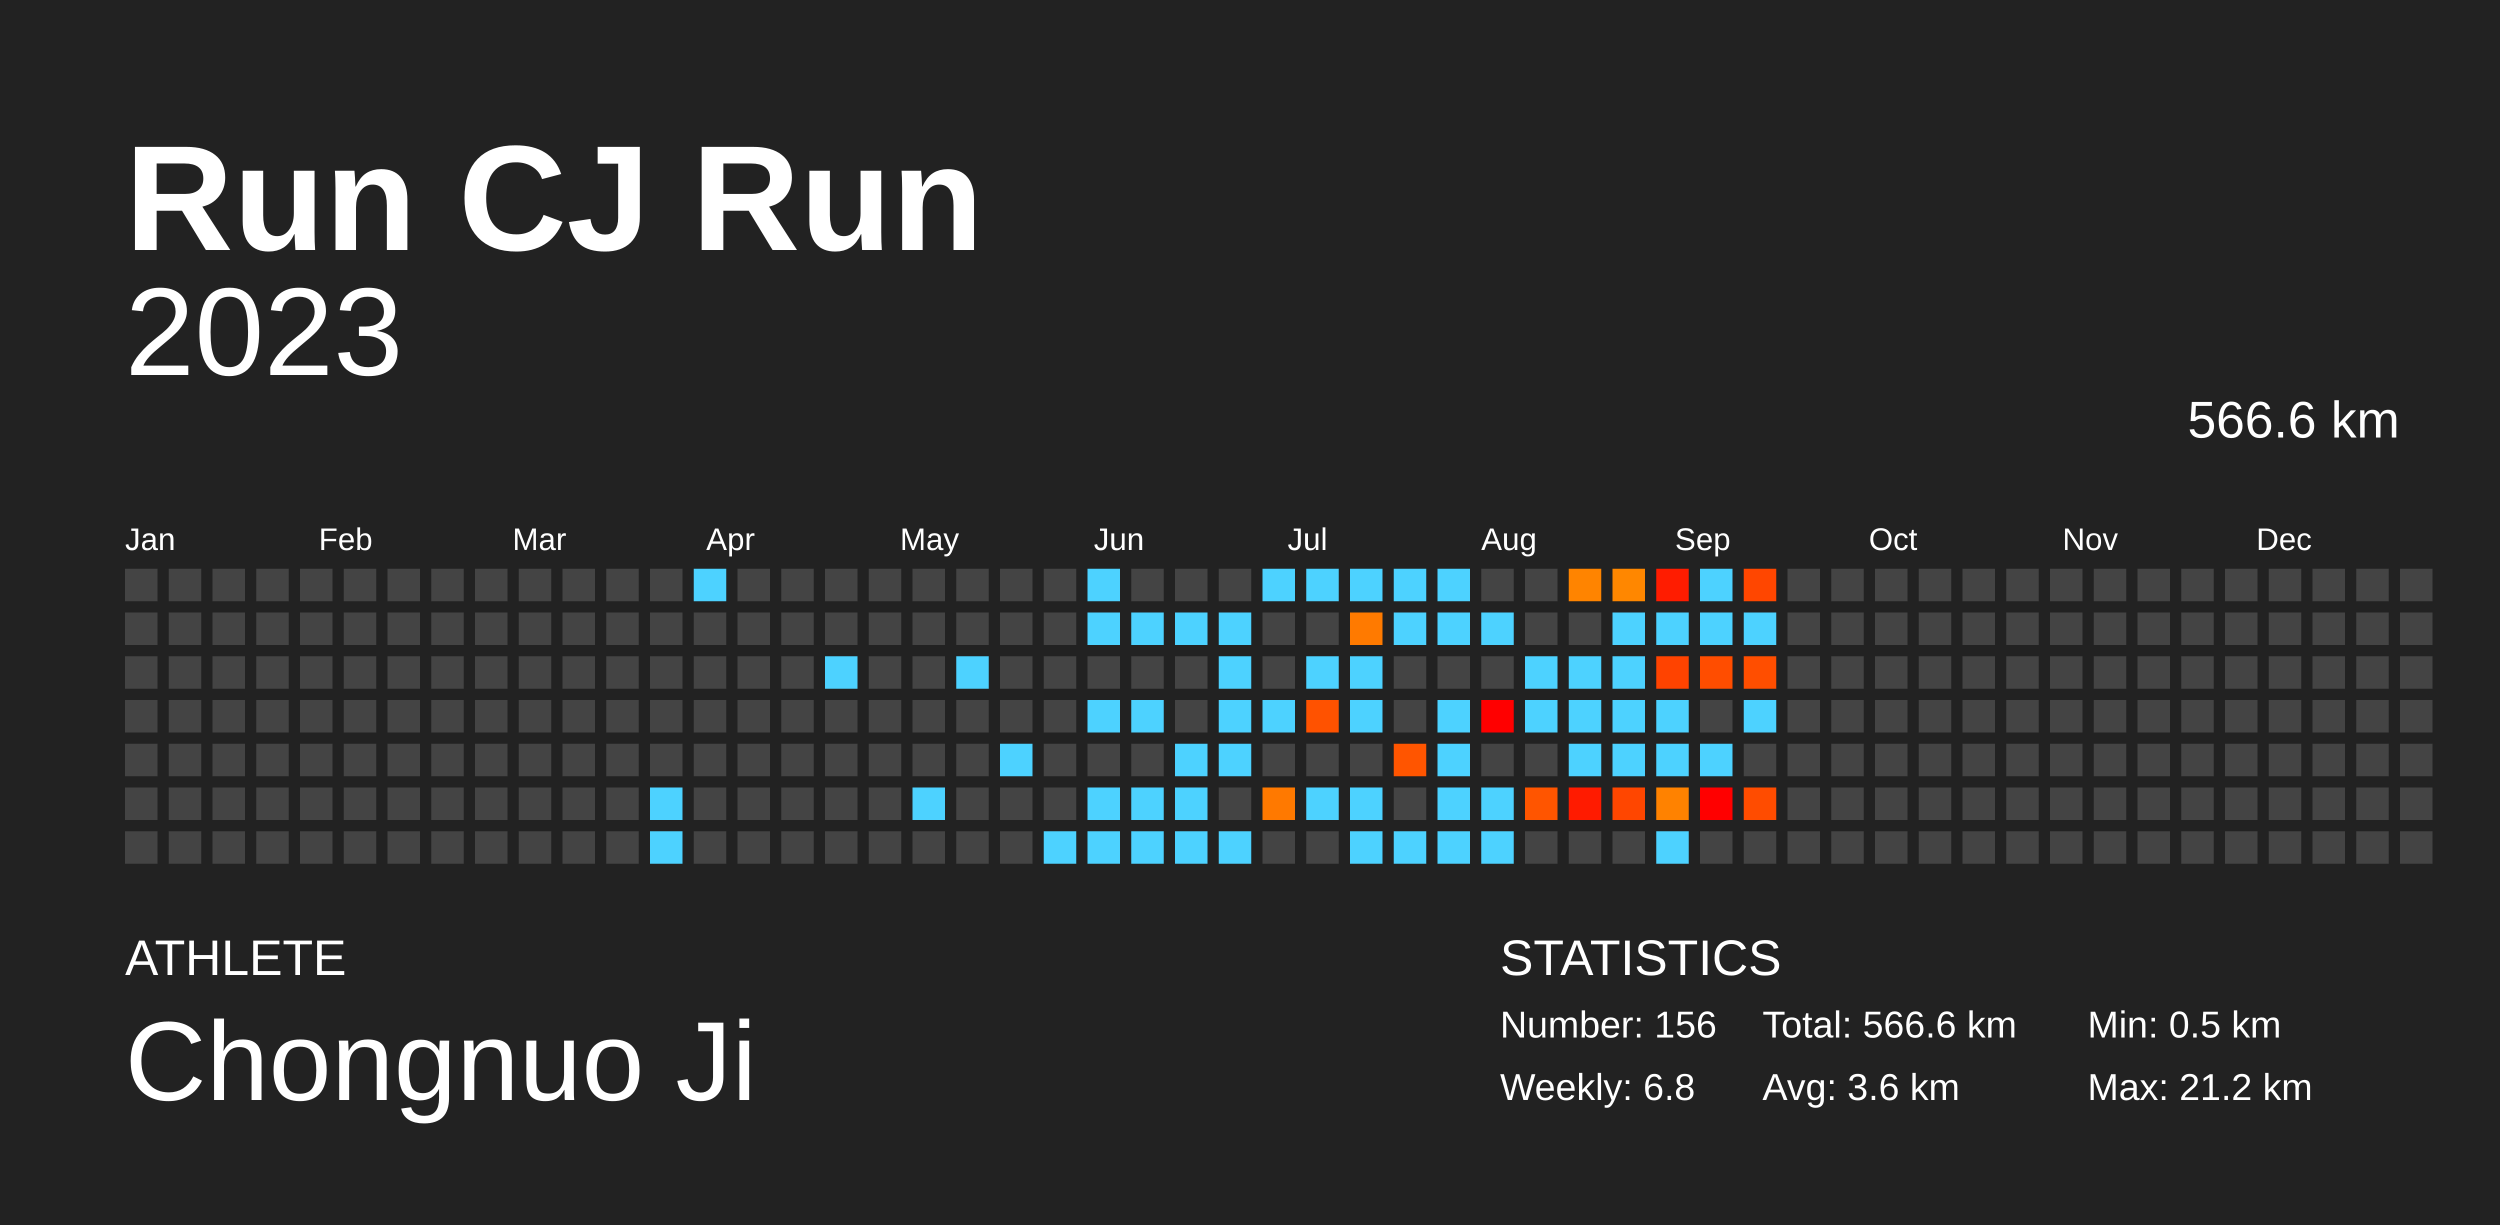
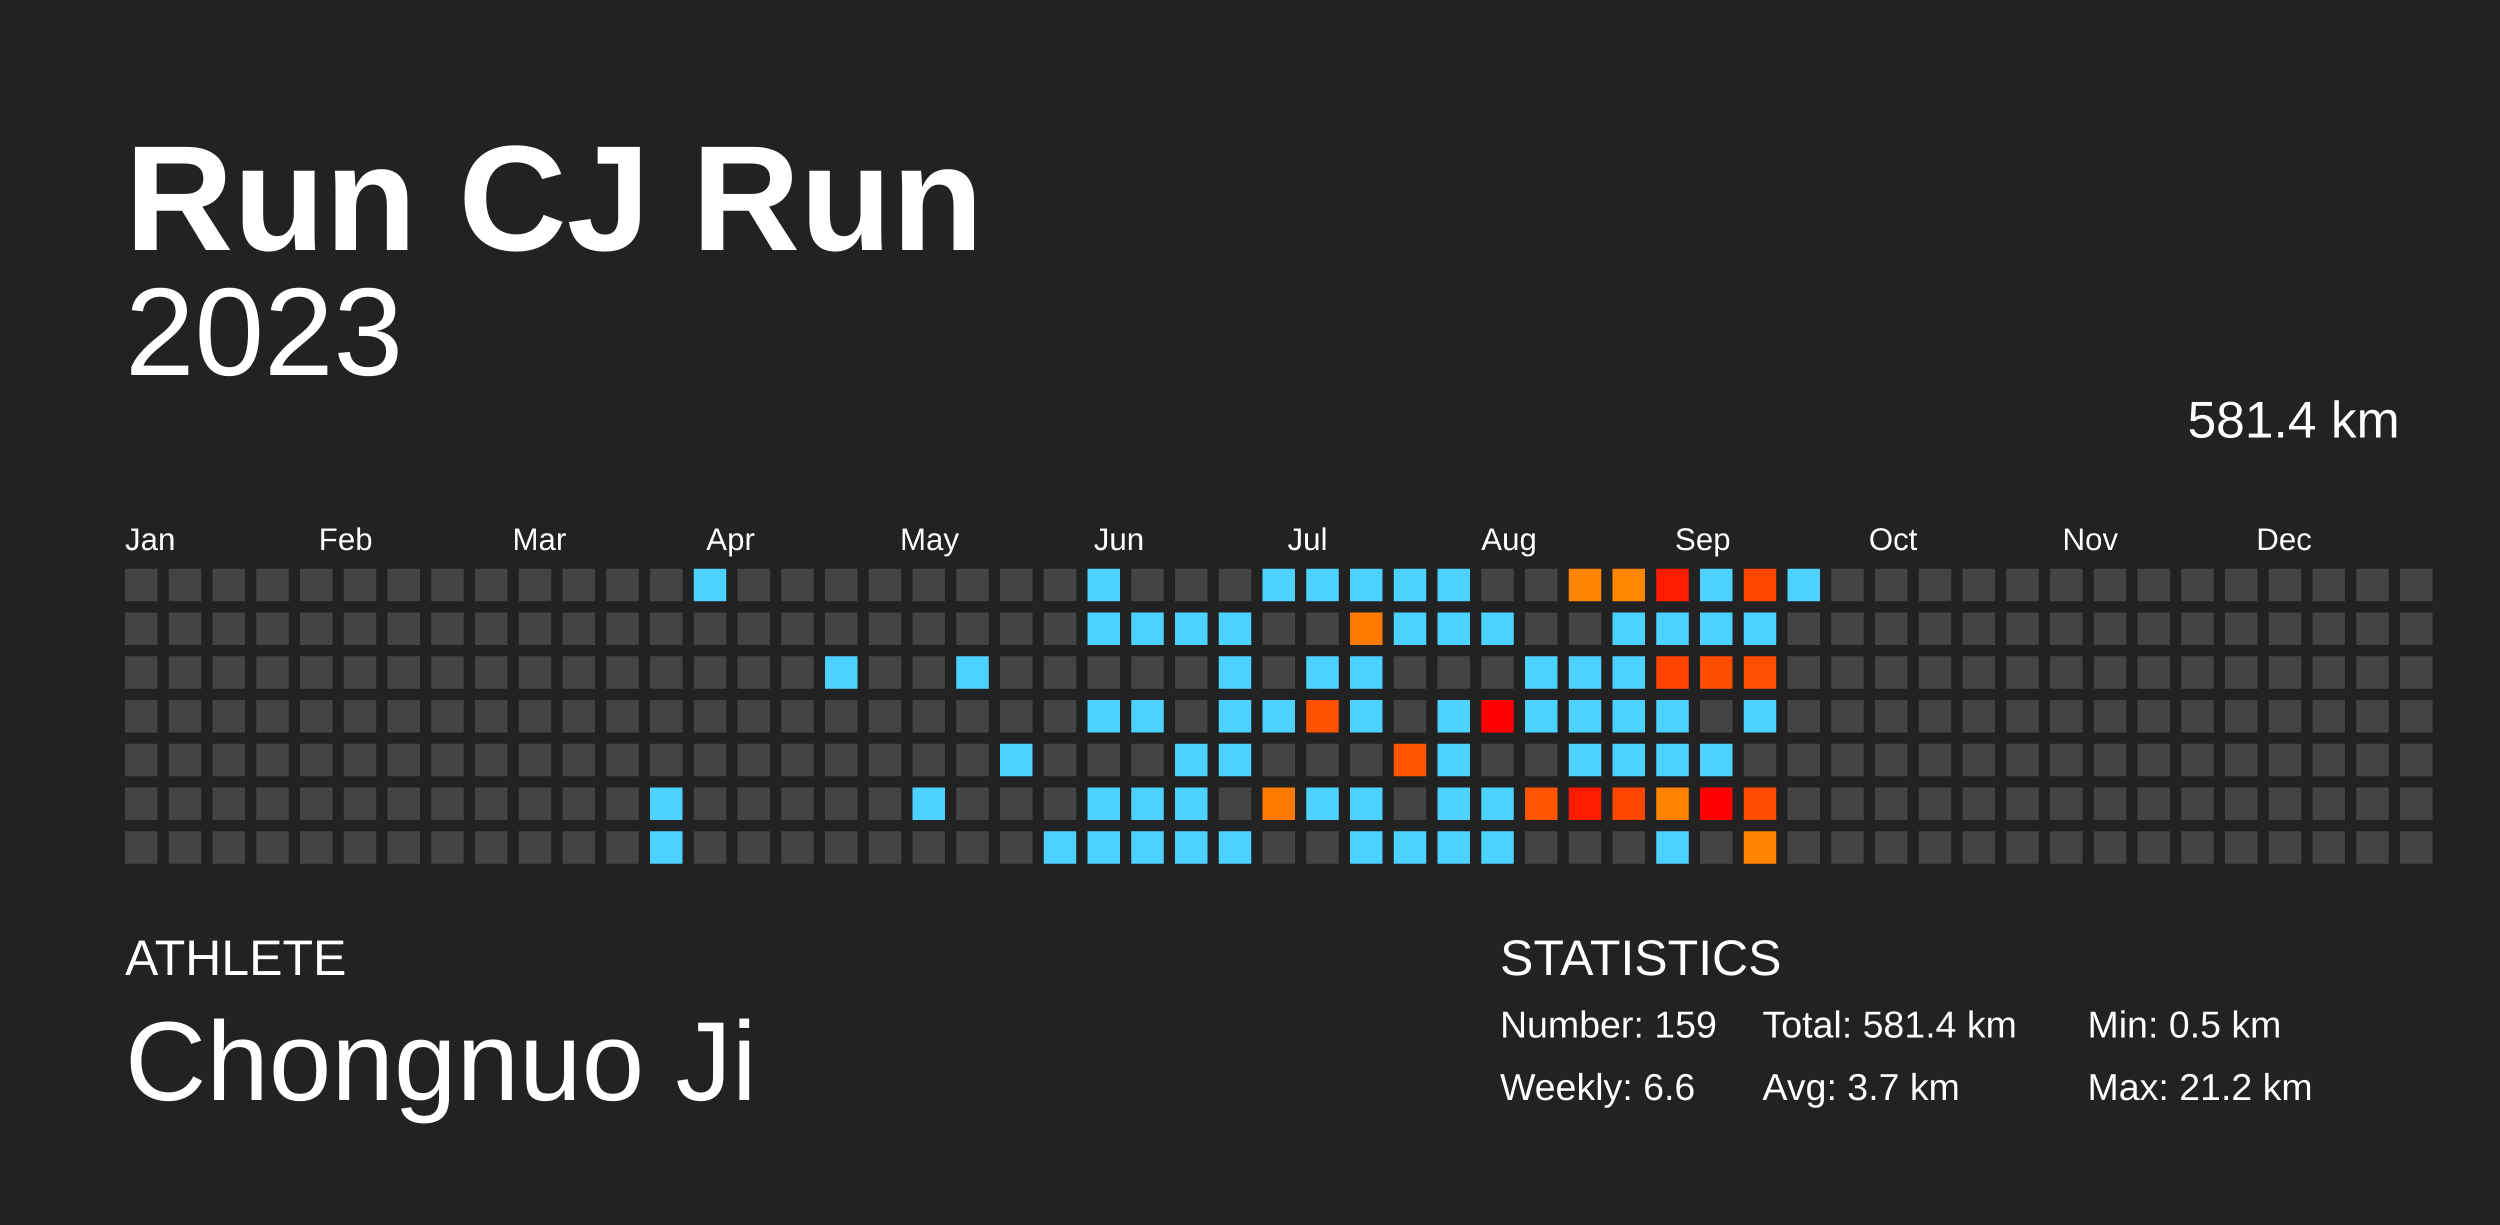
<svg xmlns="http://www.w3.org/2000/svg" baseProfile="full" height="98mm" version="1.1" viewBox="0,0,200,98" width="200mm">
  <defs />
  <rect fill="#222222" height="98" width="200" x="0" y="0" />
  <text fill="#FFFFFF" style="font-size:12px; font-family:Arial; font-weight:bold;" x="10" y="20">Run CJ Run</text>
  <text fill="#FFFFFF" style="font-size:4px; font-family:Arial" x="10" y="78">ATHLETE</text>
  <text fill="#FFFFFF" style="font-size:9px; font-family:Arial" x="10" y="88">Chongnuo Ji</text>
  <text fill="#FFFFFF" style="font-size:4px; font-family:Arial" x="120" y="78">STATISTICS</text>
-   <text fill="#FFFFFF" style="font-size:3px; font-family:Arial" x="120" y="83">Number: 156</text>
-   <text fill="#FFFFFF" style="font-size:3px; font-family:Arial" x="120" y="88">Weekly: 6.8</text>
-   <text fill="#FFFFFF" style="font-size:3px; font-family:Arial" x="141" y="83">Total: 566.6 km</text>
-   <text fill="#FFFFFF" style="font-size:3px; font-family:Arial" x="141" y="88">Avg: 3.6 km</text>
+   <text fill="#FFFFFF" style="font-size:3px; font-family:Arial" x="120" y="83">Number: 159</text>
+   <text fill="#FFFFFF" style="font-size:3px; font-family:Arial" x="120" y="88">Weekly: 6.6</text>
+   <text fill="#FFFFFF" style="font-size:3px; font-family:Arial" x="141" y="83">Total: 581.4 km</text>
+   <text fill="#FFFFFF" style="font-size:3px; font-family:Arial" x="141" y="88">Avg: 3.7 km</text>
  <text fill="#FFFFFF" style="font-size:3px; font-family:Arial" x="167" y="83">Min: 0.5 km</text>
  <text fill="#FFFFFF" style="font-size:3px; font-family:Arial" x="167" y="88">Max: 21.2 km</text>
  <text alignment-baseline="hanging" fill="#FFFFFF" style="font-size:10.0px; font-family:Arial;" x="10" y="30">2023</text>
-   <text alignment-baseline="hanging" fill="#FFFFFF" style="font-size:4.125px; font-family:Arial;" x="175" y="35">566.6 km</text>
+   <text alignment-baseline="hanging" fill="#FFFFFF" style="font-size:4.125px; font-family:Arial;" x="175" y="35">581.4 km</text>
  <text fill="#FFFFFF" style="font-size:2.5px; font-family:Arial" x="10.0" y="44">Jan</text>
  <text fill="#FFFFFF" style="font-size:2.5px; font-family:Arial" x="25.5" y="44">Feb</text>
  <text fill="#FFFFFF" style="font-size:2.5px; font-family:Arial" x="41.0" y="44">Mar</text>
  <text fill="#FFFFFF" style="font-size:2.5px; font-family:Arial" x="56.5" y="44">Apr</text>
  <text fill="#FFFFFF" style="font-size:2.5px; font-family:Arial" x="72.0" y="44">May</text>
  <text fill="#FFFFFF" style="font-size:2.5px; font-family:Arial" x="87.5" y="44">Jun</text>
  <text fill="#FFFFFF" style="font-size:2.5px; font-family:Arial" x="103.0" y="44">Jul</text>
  <text fill="#FFFFFF" style="font-size:2.5px; font-family:Arial" x="118.5" y="44">Aug</text>
  <text fill="#FFFFFF" style="font-size:2.5px; font-family:Arial" x="134.0" y="44">Sep</text>
  <text fill="#FFFFFF" style="font-size:2.5px; font-family:Arial" x="149.5" y="44">Oct</text>
  <text fill="#FFFFFF" style="font-size:2.5px; font-family:Arial" x="165.0" y="44">Nov</text>
  <text fill="#FFFFFF" style="font-size:2.5px; font-family:Arial" x="180.5" y="44">Dec</text>
  <rect fill="#444444" height="2.6" width="2.6" x="10.0" y="45.5" />
  <rect fill="#444444" height="2.6" width="2.6" x="10.0" y="49.0" />
  <rect fill="#444444" height="2.6" width="2.6" x="10.0" y="52.5" />
  <rect fill="#444444" height="2.6" width="2.6" x="10.0" y="56.0" />
  <rect fill="#444444" height="2.6" width="2.6" x="10.0" y="59.5" />
  <rect fill="#444444" height="2.6" width="2.6" x="10.0" y="63.0" />
  <rect fill="#444444" height="2.6" width="2.6" x="10.0" y="66.5" />
  <rect fill="#444444" height="2.6" width="2.6" x="13.5" y="45.5" />
  <rect fill="#444444" height="2.6" width="2.6" x="13.5" y="49.0" />
  <rect fill="#444444" height="2.6" width="2.6" x="13.5" y="52.5" />
  <rect fill="#444444" height="2.6" width="2.6" x="13.5" y="56.0" />
  <rect fill="#444444" height="2.6" width="2.6" x="13.5" y="59.5" />
  <rect fill="#444444" height="2.6" width="2.6" x="13.5" y="63.0" />
  <rect fill="#444444" height="2.6" width="2.6" x="13.5" y="66.5" />
  <rect fill="#444444" height="2.6" width="2.6" x="17.0" y="45.5" />
  <rect fill="#444444" height="2.6" width="2.6" x="17.0" y="49.0" />
  <rect fill="#444444" height="2.6" width="2.6" x="17.0" y="52.5" />
  <rect fill="#444444" height="2.6" width="2.6" x="17.0" y="56.0" />
  <rect fill="#444444" height="2.6" width="2.6" x="17.0" y="59.5" />
  <rect fill="#444444" height="2.6" width="2.6" x="17.0" y="63.0" />
  <rect fill="#444444" height="2.6" width="2.6" x="17.0" y="66.5" />
  <rect fill="#444444" height="2.6" width="2.6" x="20.5" y="45.5" />
  <rect fill="#444444" height="2.6" width="2.6" x="20.5" y="49.0" />
  <rect fill="#444444" height="2.6" width="2.6" x="20.5" y="52.5" />
  <rect fill="#444444" height="2.6" width="2.6" x="20.5" y="56.0" />
  <rect fill="#444444" height="2.6" width="2.6" x="20.5" y="59.5" />
  <rect fill="#444444" height="2.6" width="2.6" x="20.5" y="63.0" />
  <rect fill="#444444" height="2.6" width="2.6" x="20.5" y="66.5" />
  <rect fill="#444444" height="2.6" width="2.6" x="24.0" y="45.5" />
  <rect fill="#444444" height="2.6" width="2.6" x="24.0" y="49.0" />
  <rect fill="#444444" height="2.6" width="2.6" x="24.0" y="52.5" />
  <rect fill="#444444" height="2.6" width="2.6" x="24.0" y="56.0" />
  <rect fill="#444444" height="2.6" width="2.6" x="24.0" y="59.5" />
  <rect fill="#444444" height="2.6" width="2.6" x="24.0" y="63.0" />
  <rect fill="#444444" height="2.6" width="2.6" x="24.0" y="66.5" />
  <rect fill="#444444" height="2.6" width="2.6" x="27.5" y="45.5" />
  <rect fill="#444444" height="2.6" width="2.6" x="27.5" y="49.0" />
  <rect fill="#444444" height="2.6" width="2.6" x="27.5" y="52.5" />
  <rect fill="#444444" height="2.6" width="2.6" x="27.5" y="56.0" />
  <rect fill="#444444" height="2.6" width="2.6" x="27.5" y="59.5" />
  <rect fill="#444444" height="2.6" width="2.6" x="27.5" y="63.0" />
  <rect fill="#444444" height="2.6" width="2.6" x="27.5" y="66.5" />
  <rect fill="#444444" height="2.6" width="2.6" x="31.0" y="45.5" />
  <rect fill="#444444" height="2.6" width="2.6" x="31.0" y="49.0" />
  <rect fill="#444444" height="2.6" width="2.6" x="31.0" y="52.5" />
  <rect fill="#444444" height="2.6" width="2.6" x="31.0" y="56.0" />
  <rect fill="#444444" height="2.6" width="2.6" x="31.0" y="59.5" />
  <rect fill="#444444" height="2.6" width="2.6" x="31.0" y="63.0" />
  <rect fill="#444444" height="2.6" width="2.6" x="31.0" y="66.5" />
  <rect fill="#444444" height="2.6" width="2.6" x="34.5" y="45.5" />
  <rect fill="#444444" height="2.6" width="2.6" x="34.5" y="49.0" />
  <rect fill="#444444" height="2.6" width="2.6" x="34.5" y="52.5" />
  <rect fill="#444444" height="2.6" width="2.6" x="34.5" y="56.0" />
  <rect fill="#444444" height="2.6" width="2.6" x="34.5" y="59.5" />
  <rect fill="#444444" height="2.6" width="2.6" x="34.5" y="63.0" />
  <rect fill="#444444" height="2.6" width="2.6" x="34.5" y="66.5" />
  <rect fill="#444444" height="2.6" width="2.6" x="38.0" y="45.5" />
  <rect fill="#444444" height="2.6" width="2.6" x="38.0" y="49.0" />
  <rect fill="#444444" height="2.6" width="2.6" x="38.0" y="52.5" />
  <rect fill="#444444" height="2.6" width="2.6" x="38.0" y="56.0" />
  <rect fill="#444444" height="2.6" width="2.6" x="38.0" y="59.5" />
  <rect fill="#444444" height="2.6" width="2.6" x="38.0" y="63.0" />
  <rect fill="#444444" height="2.6" width="2.6" x="38.0" y="66.5" />
  <rect fill="#444444" height="2.6" width="2.6" x="41.5" y="45.5" />
  <rect fill="#444444" height="2.6" width="2.6" x="41.5" y="49.0" />
  <rect fill="#444444" height="2.6" width="2.6" x="41.5" y="52.5" />
  <rect fill="#444444" height="2.6" width="2.6" x="41.5" y="56.0" />
  <rect fill="#444444" height="2.6" width="2.6" x="41.5" y="59.5" />
  <rect fill="#444444" height="2.6" width="2.6" x="41.5" y="63.0" />
  <rect fill="#444444" height="2.6" width="2.6" x="41.5" y="66.5" />
  <rect fill="#444444" height="2.6" width="2.6" x="45.0" y="45.5" />
  <rect fill="#444444" height="2.6" width="2.6" x="45.0" y="49.0" />
  <rect fill="#444444" height="2.6" width="2.6" x="45.0" y="52.5" />
  <rect fill="#444444" height="2.6" width="2.6" x="45.0" y="56.0" />
  <rect fill="#444444" height="2.6" width="2.6" x="45.0" y="59.5" />
  <rect fill="#444444" height="2.6" width="2.6" x="45.0" y="63.0" />
  <rect fill="#444444" height="2.6" width="2.6" x="45.0" y="66.5" />
  <rect fill="#444444" height="2.6" width="2.6" x="48.5" y="45.5" />
  <rect fill="#444444" height="2.6" width="2.6" x="48.5" y="49.0" />
  <rect fill="#444444" height="2.6" width="2.6" x="48.5" y="52.5" />
  <rect fill="#444444" height="2.6" width="2.6" x="48.5" y="56.0" />
  <rect fill="#444444" height="2.6" width="2.6" x="48.5" y="59.5" />
  <rect fill="#444444" height="2.6" width="2.6" x="48.5" y="63.0" />
  <rect fill="#444444" height="2.6" width="2.6" x="48.5" y="66.5" />
  <rect fill="#444444" height="2.6" width="2.6" x="52.0" y="45.5" />
  <rect fill="#444444" height="2.6" width="2.6" x="52.0" y="49.0" />
  <rect fill="#444444" height="2.6" width="2.6" x="52.0" y="52.5" />
  <rect fill="#444444" height="2.6" width="2.6" x="52.0" y="56.0" />
  <rect fill="#444444" height="2.6" width="2.6" x="52.0" y="59.5" />
  <rect fill="#4dd2ff" height="2.6" width="2.6" x="52.0" y="63.0" />
  <rect fill="#4dd2ff" height="2.6" width="2.6" x="52.0" y="66.5" />
  <rect fill="#4dd2ff" height="2.6" width="2.6" x="55.5" y="45.5" />
  <rect fill="#444444" height="2.6" width="2.6" x="55.5" y="49.0" />
  <rect fill="#444444" height="2.6" width="2.6" x="55.5" y="52.5" />
  <rect fill="#444444" height="2.6" width="2.6" x="55.5" y="56.0" />
  <rect fill="#444444" height="2.6" width="2.6" x="55.5" y="59.5" />
  <rect fill="#444444" height="2.6" width="2.6" x="55.5" y="63.0" />
  <rect fill="#444444" height="2.6" width="2.6" x="55.5" y="66.5" />
  <rect fill="#444444" height="2.6" width="2.6" x="59.0" y="45.5" />
  <rect fill="#444444" height="2.6" width="2.6" x="59.0" y="49.0" />
  <rect fill="#444444" height="2.6" width="2.6" x="59.0" y="52.5" />
  <rect fill="#444444" height="2.6" width="2.6" x="59.0" y="56.0" />
  <rect fill="#444444" height="2.6" width="2.6" x="59.0" y="59.5" />
  <rect fill="#444444" height="2.6" width="2.6" x="59.0" y="63.0" />
  <rect fill="#444444" height="2.6" width="2.6" x="59.0" y="66.5" />
  <rect fill="#444444" height="2.6" width="2.6" x="62.5" y="45.5" />
  <rect fill="#444444" height="2.6" width="2.6" x="62.5" y="49.0" />
  <rect fill="#444444" height="2.6" width="2.6" x="62.5" y="52.5" />
  <rect fill="#444444" height="2.6" width="2.6" x="62.5" y="56.0" />
  <rect fill="#444444" height="2.6" width="2.6" x="62.5" y="59.5" />
  <rect fill="#444444" height="2.6" width="2.6" x="62.5" y="63.0" />
  <rect fill="#444444" height="2.6" width="2.6" x="62.5" y="66.5" />
  <rect fill="#444444" height="2.6" width="2.6" x="66.0" y="45.5" />
  <rect fill="#444444" height="2.6" width="2.6" x="66.0" y="49.0" />
  <rect fill="#4dd2ff" height="2.6" width="2.6" x="66.0" y="52.5" />
  <rect fill="#444444" height="2.6" width="2.6" x="66.0" y="56.0" />
  <rect fill="#444444" height="2.6" width="2.6" x="66.0" y="59.5" />
  <rect fill="#444444" height="2.6" width="2.6" x="66.0" y="63.0" />
  <rect fill="#444444" height="2.6" width="2.6" x="66.0" y="66.5" />
  <rect fill="#444444" height="2.6" width="2.6" x="69.5" y="45.5" />
  <rect fill="#444444" height="2.6" width="2.6" x="69.5" y="49.0" />
  <rect fill="#444444" height="2.6" width="2.6" x="69.5" y="52.5" />
  <rect fill="#444444" height="2.6" width="2.6" x="69.5" y="56.0" />
  <rect fill="#444444" height="2.6" width="2.6" x="69.5" y="59.5" />
  <rect fill="#444444" height="2.6" width="2.6" x="69.5" y="63.0" />
  <rect fill="#444444" height="2.6" width="2.6" x="69.5" y="66.5" />
  <rect fill="#444444" height="2.6" width="2.6" x="73.0" y="45.5" />
  <rect fill="#444444" height="2.6" width="2.6" x="73.0" y="49.0" />
  <rect fill="#444444" height="2.6" width="2.6" x="73.0" y="52.5" />
  <rect fill="#444444" height="2.6" width="2.6" x="73.0" y="56.0" />
  <rect fill="#444444" height="2.6" width="2.6" x="73.0" y="59.5" />
  <rect fill="#4dd2ff" height="2.6" width="2.6" x="73.0" y="63.0" />
  <rect fill="#444444" height="2.6" width="2.6" x="73.0" y="66.5" />
  <rect fill="#444444" height="2.6" width="2.6" x="76.5" y="45.5" />
  <rect fill="#444444" height="2.6" width="2.6" x="76.5" y="49.0" />
  <rect fill="#4dd2ff" height="2.6" width="2.6" x="76.5" y="52.5" />
  <rect fill="#444444" height="2.6" width="2.6" x="76.5" y="56.0" />
  <rect fill="#444444" height="2.6" width="2.6" x="76.5" y="59.5" />
  <rect fill="#444444" height="2.6" width="2.6" x="76.5" y="63.0" />
  <rect fill="#444444" height="2.6" width="2.6" x="76.5" y="66.5" />
  <rect fill="#444444" height="2.6" width="2.6" x="80.0" y="45.5" />
  <rect fill="#444444" height="2.6" width="2.6" x="80.0" y="49.0" />
  <rect fill="#444444" height="2.6" width="2.6" x="80.0" y="52.5" />
  <rect fill="#444444" height="2.6" width="2.6" x="80.0" y="56.0" />
  <rect fill="#4dd2ff" height="2.6" width="2.6" x="80.0" y="59.5" />
  <rect fill="#444444" height="2.6" width="2.6" x="80.0" y="63.0" />
  <rect fill="#444444" height="2.6" width="2.6" x="80.0" y="66.5" />
  <rect fill="#444444" height="2.6" width="2.6" x="83.5" y="45.5" />
  <rect fill="#444444" height="2.6" width="2.6" x="83.5" y="49.0" />
  <rect fill="#444444" height="2.6" width="2.6" x="83.5" y="52.5" />
  <rect fill="#444444" height="2.6" width="2.6" x="83.5" y="56.0" />
  <rect fill="#444444" height="2.6" width="2.6" x="83.5" y="59.5" />
  <rect fill="#444444" height="2.6" width="2.6" x="83.5" y="63.0" />
  <rect fill="#4dd2ff" height="2.6" width="2.6" x="83.5" y="66.5" />
  <rect fill="#4dd2ff" height="2.6" width="2.6" x="87.0" y="45.5" />
  <rect fill="#4dd2ff" height="2.6" width="2.6" x="87.0" y="49.0" />
  <rect fill="#444444" height="2.6" width="2.6" x="87.0" y="52.5" />
  <rect fill="#4dd2ff" height="2.6" width="2.6" x="87.0" y="56.0" />
  <rect fill="#444444" height="2.6" width="2.6" x="87.0" y="59.5" />
  <rect fill="#4dd2ff" height="2.6" width="2.6" x="87.0" y="63.0" />
  <rect fill="#4dd2ff" height="2.6" width="2.6" x="87.0" y="66.5" />
  <rect fill="#444444" height="2.6" width="2.6" x="90.5" y="45.5" />
  <rect fill="#4dd2ff" height="2.6" width="2.6" x="90.5" y="49.0" />
  <rect fill="#444444" height="2.6" width="2.6" x="90.5" y="52.5" />
  <rect fill="#4dd2ff" height="2.6" width="2.6" x="90.5" y="56.0" />
  <rect fill="#444444" height="2.6" width="2.6" x="90.5" y="59.5" />
  <rect fill="#4dd2ff" height="2.6" width="2.6" x="90.5" y="63.0" />
  <rect fill="#4dd2ff" height="2.6" width="2.6" x="90.5" y="66.5" />
  <rect fill="#444444" height="2.6" width="2.6" x="94.0" y="45.5" />
  <rect fill="#4dd2ff" height="2.6" width="2.6" x="94.0" y="49.0" />
  <rect fill="#444444" height="2.6" width="2.6" x="94.0" y="52.5" />
  <rect fill="#444444" height="2.6" width="2.6" x="94.0" y="56.0" />
  <rect fill="#4dd2ff" height="2.6" width="2.6" x="94.0" y="59.5" />
  <rect fill="#4dd2ff" height="2.6" width="2.6" x="94.0" y="63.0" />
  <rect fill="#4dd2ff" height="2.6" width="2.6" x="94.0" y="66.5" />
  <rect fill="#444444" height="2.6" width="2.6" x="97.5" y="45.5" />
  <rect fill="#4dd2ff" height="2.6" width="2.6" x="97.5" y="49.0" />
  <rect fill="#4dd2ff" height="2.6" width="2.6" x="97.5" y="52.5" />
  <rect fill="#4dd2ff" height="2.6" width="2.6" x="97.5" y="56.0" />
  <rect fill="#4dd2ff" height="2.6" width="2.6" x="97.5" y="59.5" />
  <rect fill="#444444" height="2.6" width="2.6" x="97.5" y="63.0" />
  <rect fill="#4dd2ff" height="2.6" width="2.6" x="97.5" y="66.5" />
  <rect fill="#4dd2ff" height="2.6" width="2.6" x="101.0" y="45.5" />
  <rect fill="#444444" height="2.6" width="2.6" x="101.0" y="49.0" />
  <rect fill="#444444" height="2.6" width="2.6" x="101.0" y="52.5" />
  <rect fill="#4dd2ff" height="2.6" width="2.6" x="101.0" y="56.0" />
  <rect fill="#444444" height="2.6" width="2.6" x="101.0" y="59.5" />
  <rect fill="#ff7900" height="2.6" width="2.6" x="101.0" y="63.0" />
  <rect fill="#444444" height="2.6" width="2.6" x="101.0" y="66.5" />
  <rect fill="#4dd2ff" height="2.6" width="2.6" x="104.5" y="45.5" />
  <rect fill="#444444" height="2.6" width="2.6" x="104.5" y="49.0" />
  <rect fill="#4dd2ff" height="2.6" width="2.6" x="104.5" y="52.5" />
  <rect fill="#ff5200" height="2.6" width="2.6" x="104.5" y="56.0" />
  <rect fill="#444444" height="2.6" width="2.6" x="104.5" y="59.5" />
  <rect fill="#4dd2ff" height="2.6" width="2.6" x="104.5" y="63.0" />
  <rect fill="#444444" height="2.6" width="2.6" x="104.5" y="66.5" />
  <rect fill="#4dd2ff" height="2.6" width="2.6" x="108.0" y="45.5" />
  <rect fill="#ff7a00" height="2.6" width="2.6" x="108.0" y="49.0" />
  <rect fill="#4dd2ff" height="2.6" width="2.6" x="108.0" y="52.5" />
  <rect fill="#4dd2ff" height="2.6" width="2.6" x="108.0" y="56.0" />
  <rect fill="#444444" height="2.6" width="2.6" x="108.0" y="59.5" />
  <rect fill="#4dd2ff" height="2.6" width="2.6" x="108.0" y="63.0" />
  <rect fill="#4dd2ff" height="2.6" width="2.6" x="108.0" y="66.5" />
  <rect fill="#4dd2ff" height="2.6" width="2.6" x="111.5" y="45.5" />
  <rect fill="#4dd2ff" height="2.6" width="2.6" x="111.5" y="49.0" />
  <rect fill="#444444" height="2.6" width="2.6" x="111.5" y="52.5" />
  <rect fill="#444444" height="2.6" width="2.6" x="111.5" y="56.0" />
  <rect fill="#ff5500" height="2.6" width="2.6" x="111.5" y="59.5" />
  <rect fill="#444444" height="2.6" width="2.6" x="111.5" y="63.0" />
  <rect fill="#4dd2ff" height="2.6" width="2.6" x="111.5" y="66.5" />
  <rect fill="#4dd2ff" height="2.6" width="2.6" x="115.0" y="45.5" />
  <rect fill="#4dd2ff" height="2.6" width="2.6" x="115.0" y="49.0" />
  <rect fill="#444444" height="2.6" width="2.6" x="115.0" y="52.5" />
  <rect fill="#4dd2ff" height="2.6" width="2.6" x="115.0" y="56.0" />
  <rect fill="#4dd2ff" height="2.6" width="2.6" x="115.0" y="59.5" />
  <rect fill="#4dd2ff" height="2.6" width="2.6" x="115.0" y="63.0" />
  <rect fill="#4dd2ff" height="2.6" width="2.6" x="115.0" y="66.5" />
  <rect fill="#444444" height="2.6" width="2.6" x="118.5" y="45.5" />
  <rect fill="#4dd2ff" height="2.6" width="2.6" x="118.5" y="49.0" />
  <rect fill="#444444" height="2.6" width="2.6" x="118.5" y="52.5" />
  <rect fill="red" height="2.6" width="2.6" x="118.5" y="56.0" />
  <rect fill="#444444" height="2.6" width="2.6" x="118.5" y="59.5" />
  <rect fill="#4dd2ff" height="2.6" width="2.6" x="118.5" y="63.0" />
  <rect fill="#4dd2ff" height="2.6" width="2.6" x="118.5" y="66.5" />
  <rect fill="#444444" height="2.6" width="2.6" x="122.0" y="45.5" />
  <rect fill="#444444" height="2.6" width="2.6" x="122.0" y="49.0" />
  <rect fill="#4dd2ff" height="2.6" width="2.6" x="122.0" y="52.5" />
  <rect fill="#4dd2ff" height="2.6" width="2.6" x="122.0" y="56.0" />
  <rect fill="#444444" height="2.6" width="2.6" x="122.0" y="59.5" />
  <rect fill="#ff5500" height="2.6" width="2.6" x="122.0" y="63.0" />
  <rect fill="#444444" height="2.6" width="2.6" x="122.0" y="66.5" />
  <rect fill="#ff8400" height="2.6" width="2.6" x="125.5" y="45.5" />
  <rect fill="#444444" height="2.6" width="2.6" x="125.5" y="49.0" />
  <rect fill="#4dd2ff" height="2.6" width="2.6" x="125.5" y="52.5" />
  <rect fill="#4dd2ff" height="2.6" width="2.6" x="125.5" y="56.0" />
  <rect fill="#4dd2ff" height="2.6" width="2.6" x="125.5" y="59.5" />
  <rect fill="#ff1b00" height="2.6" width="2.6" x="125.5" y="63.0" />
  <rect fill="#444444" height="2.6" width="2.6" x="125.5" y="66.5" />
  <rect fill="#ff8700" height="2.6" width="2.6" x="129.0" y="45.5" />
  <rect fill="#4dd2ff" height="2.6" width="2.6" x="129.0" y="49.0" />
  <rect fill="#4dd2ff" height="2.6" width="2.6" x="129.0" y="52.5" />
  <rect fill="#4dd2ff" height="2.6" width="2.6" x="129.0" y="56.0" />
  <rect fill="#4dd2ff" height="2.6" width="2.6" x="129.0" y="59.5" />
  <rect fill="#ff4600" height="2.6" width="2.6" x="129.0" y="63.0" />
  <rect fill="#444444" height="2.6" width="2.6" x="129.0" y="66.5" />
  <rect fill="#ff1c00" height="2.6" width="2.6" x="132.5" y="45.5" />
  <rect fill="#4dd2ff" height="2.6" width="2.6" x="132.5" y="49.0" />
  <rect fill="#ff4300" height="2.6" width="2.6" x="132.5" y="52.5" />
  <rect fill="#4dd2ff" height="2.6" width="2.6" x="132.5" y="56.0" />
  <rect fill="#4dd2ff" height="2.6" width="2.6" x="132.5" y="59.5" />
  <rect fill="#ff8200" height="2.6" width="2.6" x="132.5" y="63.0" />
  <rect fill="#4dd2ff" height="2.6" width="2.6" x="132.5" y="66.5" />
  <rect fill="#4dd2ff" height="2.6" width="2.6" x="136.0" y="45.5" />
  <rect fill="#4dd2ff" height="2.6" width="2.6" x="136.0" y="49.0" />
  <rect fill="#ff4d00" height="2.6" width="2.6" x="136.0" y="52.5" />
  <rect fill="#444444" height="2.6" width="2.6" x="136.0" y="56.0" />
  <rect fill="#4dd2ff" height="2.6" width="2.6" x="136.0" y="59.5" />
  <rect fill="red" height="2.6" width="2.6" x="136.0" y="63.0" />
  <rect fill="#444444" height="2.6" width="2.6" x="136.0" y="66.5" />
  <rect fill="#ff4600" height="2.6" width="2.6" x="139.5" y="45.5" />
  <rect fill="#4dd2ff" height="2.6" width="2.6" x="139.5" y="49.0" />
  <rect fill="#ff4e00" height="2.6" width="2.6" x="139.5" y="52.5" />
  <rect fill="#4dd2ff" height="2.6" width="2.6" x="139.5" y="56.0" />
  <rect fill="#444444" height="2.6" width="2.6" x="139.5" y="59.5" />
  <rect fill="#ff4c00" height="2.6" width="2.6" x="139.5" y="63.0" />
-   <rect fill="#444444" height="2.6" width="2.6" x="139.5" y="66.5" />
-   <rect fill="#444444" height="2.6" width="2.6" x="143.0" y="45.5" />
+   <rect fill="#ff8300" height="2.6" width="2.6" x="139.5" y="66.5" />
+   <rect fill="#4dd2ff" height="2.6" width="2.6" x="143.0" y="45.5" />
  <rect fill="#444444" height="2.6" width="2.6" x="143.0" y="49.0" />
  <rect fill="#444444" height="2.6" width="2.6" x="143.0" y="52.5" />
  <rect fill="#444444" height="2.6" width="2.6" x="143.0" y="56.0" />
  <rect fill="#444444" height="2.6" width="2.6" x="143.0" y="59.5" />
  <rect fill="#444444" height="2.6" width="2.6" x="143.0" y="63.0" />
  <rect fill="#444444" height="2.6" width="2.6" x="143.0" y="66.5" />
  <rect fill="#444444" height="2.6" width="2.6" x="146.5" y="45.5" />
  <rect fill="#444444" height="2.6" width="2.6" x="146.5" y="49.0" />
  <rect fill="#444444" height="2.6" width="2.6" x="146.5" y="52.5" />
  <rect fill="#444444" height="2.6" width="2.6" x="146.5" y="56.0" />
  <rect fill="#444444" height="2.6" width="2.6" x="146.5" y="59.5" />
  <rect fill="#444444" height="2.6" width="2.6" x="146.5" y="63.0" />
  <rect fill="#444444" height="2.6" width="2.6" x="146.5" y="66.5" />
  <rect fill="#444444" height="2.6" width="2.6" x="150.0" y="45.5" />
  <rect fill="#444444" height="2.6" width="2.6" x="150.0" y="49.0" />
  <rect fill="#444444" height="2.6" width="2.6" x="150.0" y="52.5" />
  <rect fill="#444444" height="2.6" width="2.6" x="150.0" y="56.0" />
  <rect fill="#444444" height="2.6" width="2.6" x="150.0" y="59.5" />
  <rect fill="#444444" height="2.6" width="2.6" x="150.0" y="63.0" />
  <rect fill="#444444" height="2.6" width="2.6" x="150.0" y="66.5" />
  <rect fill="#444444" height="2.6" width="2.6" x="153.5" y="45.5" />
  <rect fill="#444444" height="2.6" width="2.6" x="153.5" y="49.0" />
  <rect fill="#444444" height="2.6" width="2.6" x="153.5" y="52.5" />
  <rect fill="#444444" height="2.6" width="2.6" x="153.5" y="56.0" />
  <rect fill="#444444" height="2.6" width="2.6" x="153.5" y="59.5" />
  <rect fill="#444444" height="2.6" width="2.6" x="153.5" y="63.0" />
  <rect fill="#444444" height="2.6" width="2.6" x="153.5" y="66.5" />
  <rect fill="#444444" height="2.6" width="2.6" x="157.0" y="45.5" />
  <rect fill="#444444" height="2.6" width="2.6" x="157.0" y="49.0" />
  <rect fill="#444444" height="2.6" width="2.6" x="157.0" y="52.5" />
  <rect fill="#444444" height="2.6" width="2.6" x="157.0" y="56.0" />
  <rect fill="#444444" height="2.6" width="2.6" x="157.0" y="59.5" />
  <rect fill="#444444" height="2.6" width="2.6" x="157.0" y="63.0" />
  <rect fill="#444444" height="2.6" width="2.6" x="157.0" y="66.5" />
  <rect fill="#444444" height="2.6" width="2.6" x="160.5" y="45.5" />
  <rect fill="#444444" height="2.6" width="2.6" x="160.5" y="49.0" />
  <rect fill="#444444" height="2.6" width="2.6" x="160.5" y="52.5" />
  <rect fill="#444444" height="2.6" width="2.6" x="160.5" y="56.0" />
  <rect fill="#444444" height="2.6" width="2.6" x="160.5" y="59.5" />
  <rect fill="#444444" height="2.6" width="2.6" x="160.5" y="63.0" />
  <rect fill="#444444" height="2.6" width="2.6" x="160.5" y="66.5" />
  <rect fill="#444444" height="2.6" width="2.6" x="164.0" y="45.5" />
  <rect fill="#444444" height="2.6" width="2.6" x="164.0" y="49.0" />
  <rect fill="#444444" height="2.6" width="2.6" x="164.0" y="52.5" />
  <rect fill="#444444" height="2.6" width="2.6" x="164.0" y="56.0" />
  <rect fill="#444444" height="2.6" width="2.6" x="164.0" y="59.5" />
  <rect fill="#444444" height="2.6" width="2.6" x="164.0" y="63.0" />
  <rect fill="#444444" height="2.6" width="2.6" x="164.0" y="66.5" />
  <rect fill="#444444" height="2.6" width="2.6" x="167.5" y="45.5" />
  <rect fill="#444444" height="2.6" width="2.6" x="167.5" y="49.0" />
  <rect fill="#444444" height="2.6" width="2.6" x="167.5" y="52.5" />
  <rect fill="#444444" height="2.6" width="2.6" x="167.5" y="56.0" />
  <rect fill="#444444" height="2.6" width="2.6" x="167.5" y="59.5" />
  <rect fill="#444444" height="2.6" width="2.6" x="167.5" y="63.0" />
  <rect fill="#444444" height="2.6" width="2.6" x="167.5" y="66.5" />
  <rect fill="#444444" height="2.6" width="2.6" x="171.0" y="45.5" />
  <rect fill="#444444" height="2.6" width="2.6" x="171.0" y="49.0" />
  <rect fill="#444444" height="2.6" width="2.6" x="171.0" y="52.5" />
  <rect fill="#444444" height="2.6" width="2.6" x="171.0" y="56.0" />
  <rect fill="#444444" height="2.6" width="2.6" x="171.0" y="59.5" />
  <rect fill="#444444" height="2.6" width="2.6" x="171.0" y="63.0" />
  <rect fill="#444444" height="2.6" width="2.6" x="171.0" y="66.5" />
  <rect fill="#444444" height="2.6" width="2.6" x="174.5" y="45.5" />
  <rect fill="#444444" height="2.6" width="2.6" x="174.5" y="49.0" />
  <rect fill="#444444" height="2.6" width="2.6" x="174.5" y="52.5" />
  <rect fill="#444444" height="2.6" width="2.6" x="174.5" y="56.0" />
  <rect fill="#444444" height="2.6" width="2.6" x="174.5" y="59.5" />
  <rect fill="#444444" height="2.6" width="2.6" x="174.5" y="63.0" />
  <rect fill="#444444" height="2.6" width="2.6" x="174.5" y="66.5" />
  <rect fill="#444444" height="2.6" width="2.6" x="178.0" y="45.5" />
  <rect fill="#444444" height="2.6" width="2.6" x="178.0" y="49.0" />
  <rect fill="#444444" height="2.6" width="2.6" x="178.0" y="52.5" />
  <rect fill="#444444" height="2.6" width="2.6" x="178.0" y="56.0" />
  <rect fill="#444444" height="2.6" width="2.6" x="178.0" y="59.5" />
  <rect fill="#444444" height="2.6" width="2.6" x="178.0" y="63.0" />
  <rect fill="#444444" height="2.6" width="2.6" x="178.0" y="66.5" />
  <rect fill="#444444" height="2.6" width="2.6" x="181.5" y="45.5" />
  <rect fill="#444444" height="2.6" width="2.6" x="181.5" y="49.0" />
  <rect fill="#444444" height="2.6" width="2.6" x="181.5" y="52.5" />
  <rect fill="#444444" height="2.6" width="2.6" x="181.5" y="56.0" />
  <rect fill="#444444" height="2.6" width="2.6" x="181.5" y="59.5" />
  <rect fill="#444444" height="2.6" width="2.6" x="181.5" y="63.0" />
  <rect fill="#444444" height="2.6" width="2.6" x="181.5" y="66.5" />
  <rect fill="#444444" height="2.6" width="2.6" x="185.0" y="45.5" />
  <rect fill="#444444" height="2.6" width="2.6" x="185.0" y="49.0" />
  <rect fill="#444444" height="2.6" width="2.6" x="185.0" y="52.5" />
  <rect fill="#444444" height="2.6" width="2.6" x="185.0" y="56.0" />
  <rect fill="#444444" height="2.6" width="2.6" x="185.0" y="59.5" />
  <rect fill="#444444" height="2.6" width="2.6" x="185.0" y="63.0" />
  <rect fill="#444444" height="2.6" width="2.6" x="185.0" y="66.5" />
  <rect fill="#444444" height="2.6" width="2.6" x="188.5" y="45.5" />
  <rect fill="#444444" height="2.6" width="2.6" x="188.5" y="49.0" />
  <rect fill="#444444" height="2.6" width="2.6" x="188.5" y="52.5" />
  <rect fill="#444444" height="2.6" width="2.6" x="188.5" y="56.0" />
  <rect fill="#444444" height="2.6" width="2.6" x="188.5" y="59.5" />
  <rect fill="#444444" height="2.6" width="2.6" x="188.5" y="63.0" />
  <rect fill="#444444" height="2.6" width="2.6" x="188.5" y="66.5" />
  <rect fill="#444444" height="2.6" width="2.6" x="192.0" y="45.5" />
  <rect fill="#444444" height="2.6" width="2.6" x="192.0" y="49.0" />
  <rect fill="#444444" height="2.6" width="2.6" x="192.0" y="52.5" />
  <rect fill="#444444" height="2.6" width="2.6" x="192.0" y="56.0" />
  <rect fill="#444444" height="2.6" width="2.6" x="192.0" y="59.5" />
  <rect fill="#444444" height="2.6" width="2.6" x="192.0" y="63.0" />
  <rect fill="#444444" height="2.6" width="2.6" x="192.0" y="66.5" />
</svg>
